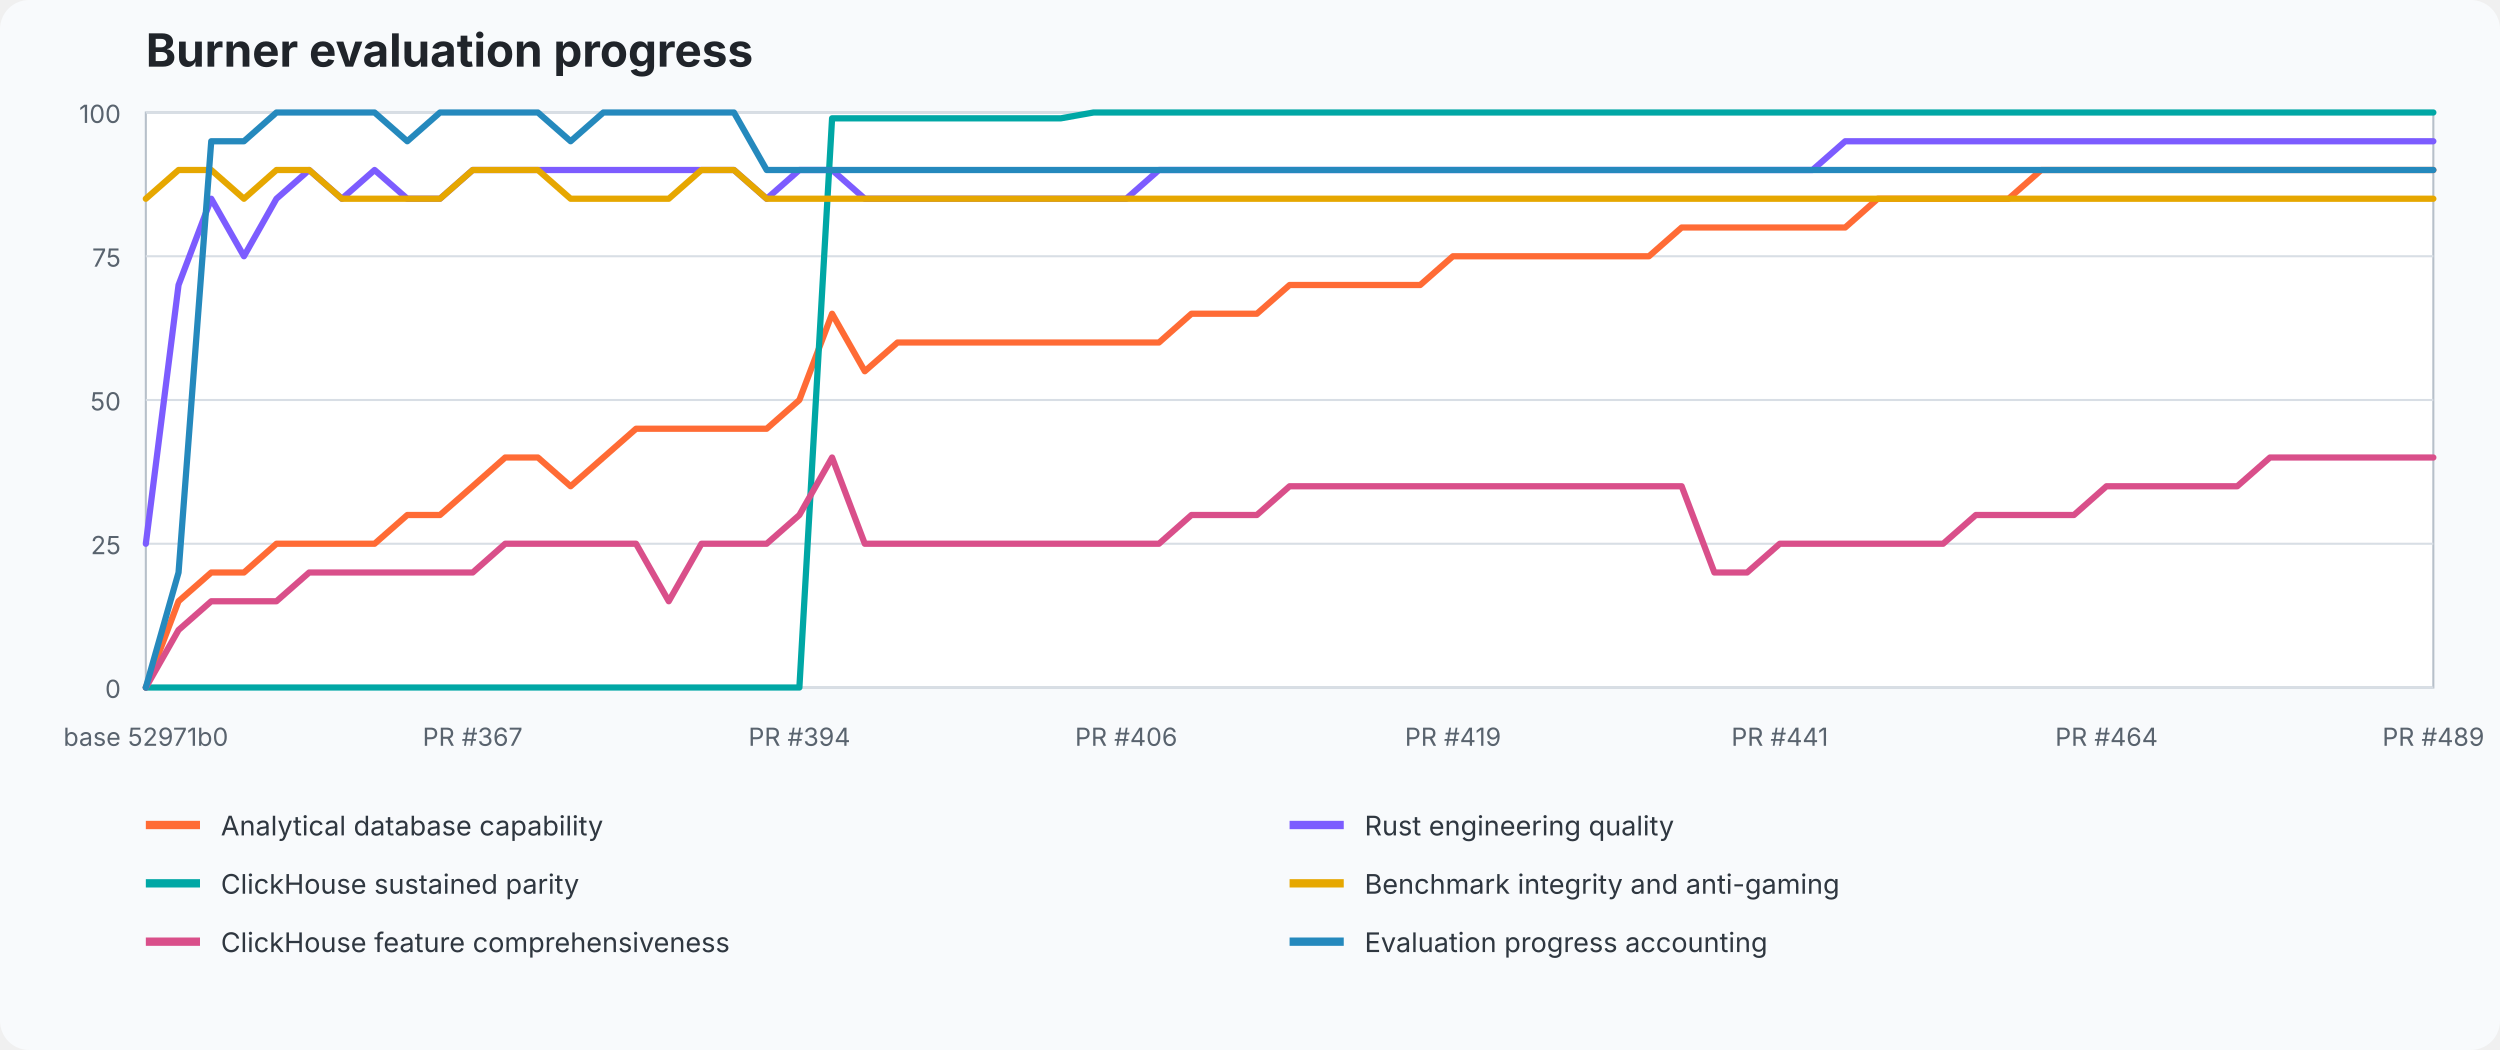
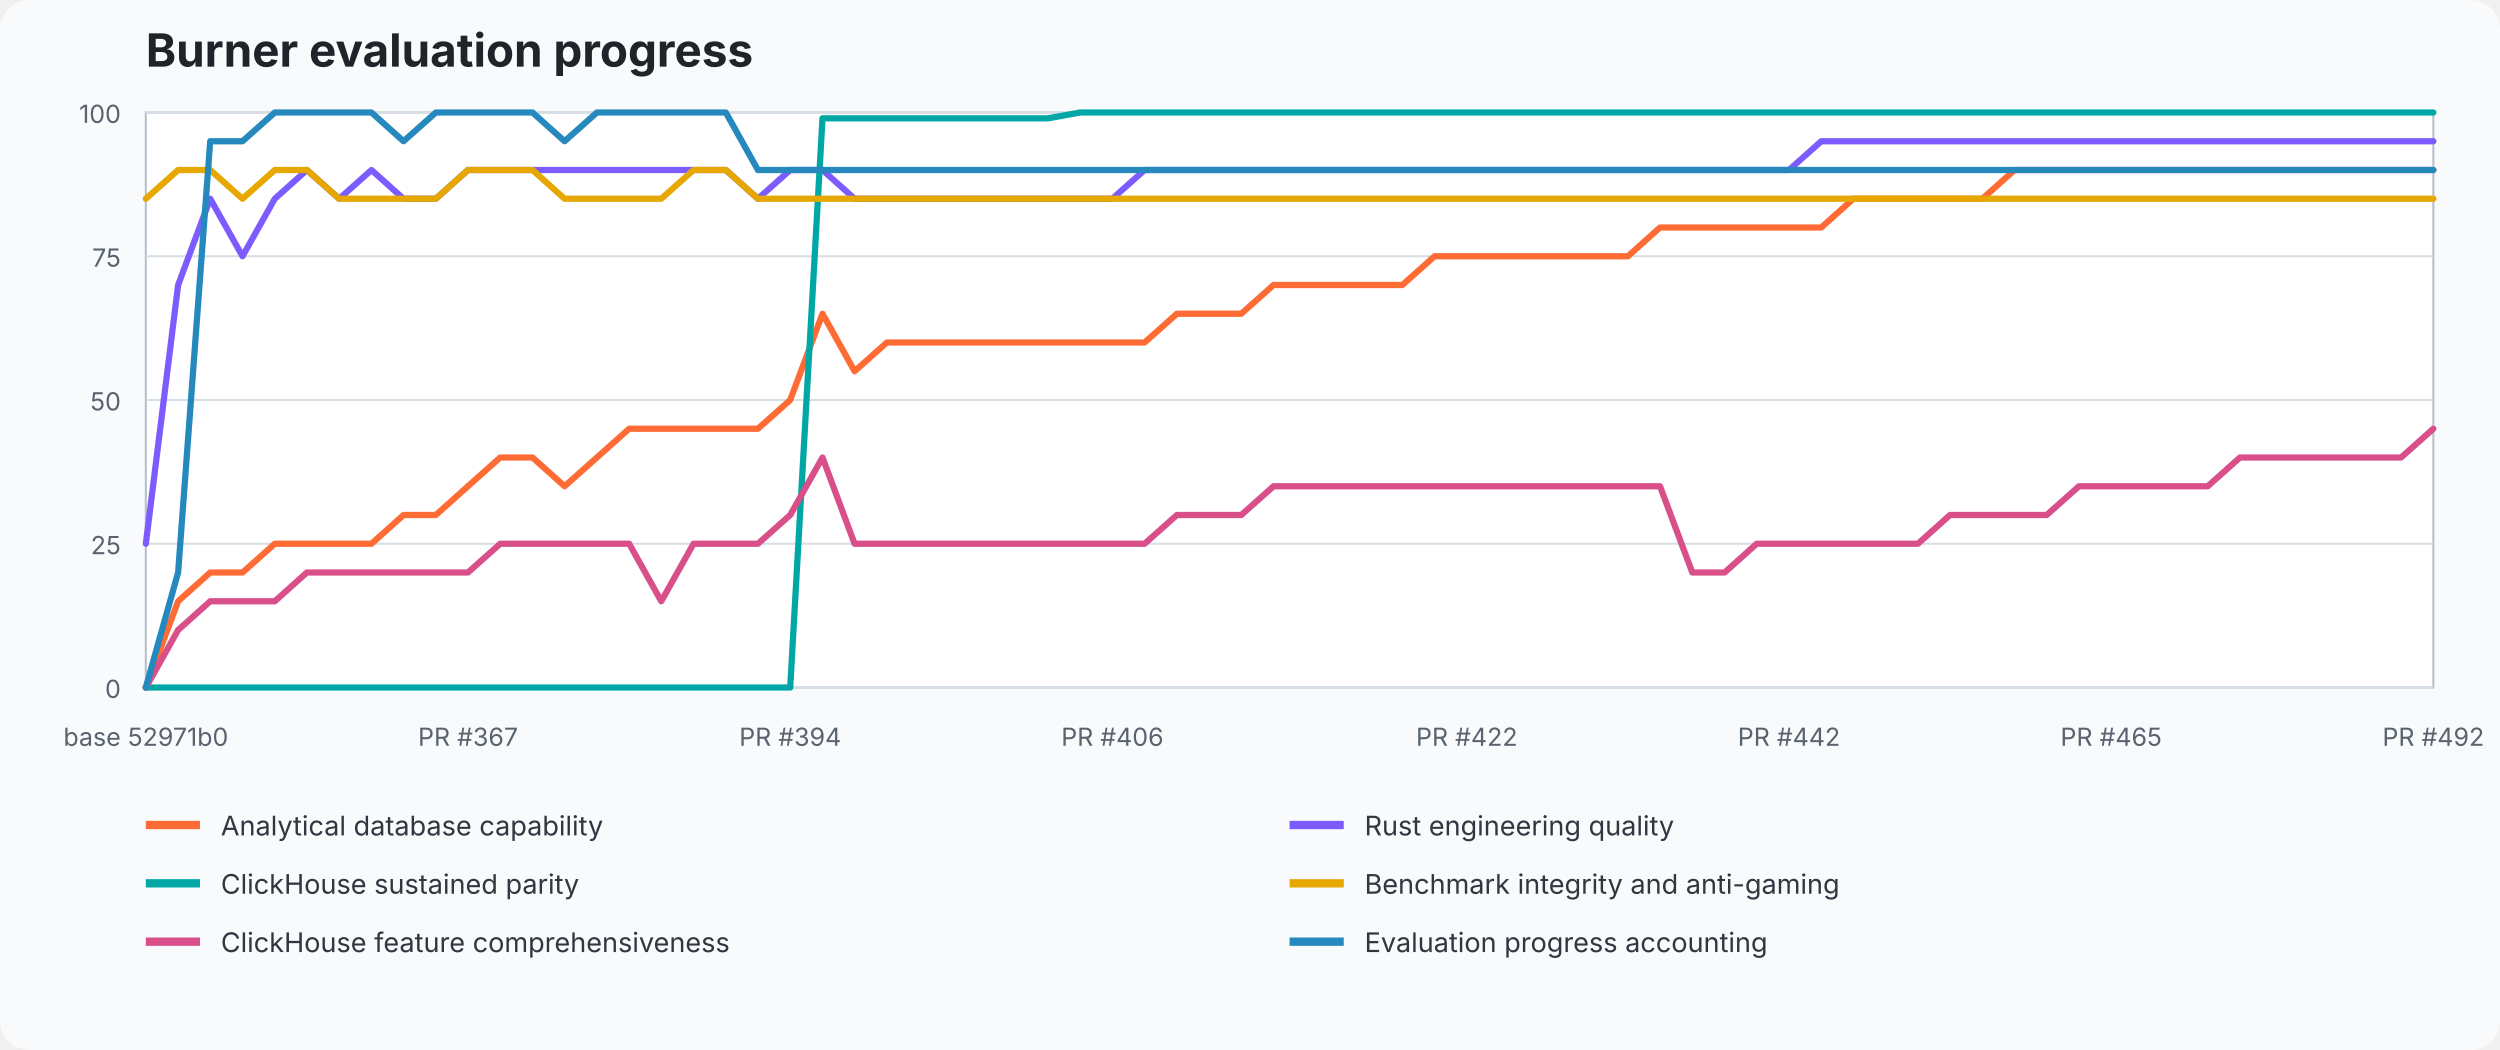
<svg xmlns="http://www.w3.org/2000/svg" width="1200" height="504" viewBox="0 0 1200 504" role="img" aria-labelledby="title desc">
  <style>text{font-family:ui-sans-serif,system-ui,-apple-system,BlinkMacSystemFont,"Segoe UI",sans-serif}.title{font-size:22px;font-weight:700;fill:#20242a}.axis{font-size:12px;fill:#59636e}.legend{font-size:13px;fill:#2f3740}.grid{stroke:#d8dee5;stroke-width:1}.plot{fill:#fff;stroke:#b7c0ca}</style>
  <rect width="100%" height="100%" fill="#f8fafc" rx="14" />
  <text x="70" y="32" class="title">Burner evaluation progress</text>
  <rect x="70" y="54" width="1098" height="276" class="plot" />
  <line x1="70" y1="330" x2="1168" y2="330" class="grid" />
  <text x="58" y="335" text-anchor="end" class="axis">0</text>
  <line x1="70" y1="261" x2="1168" y2="261" class="grid" />
  <text x="58" y="266" text-anchor="end" class="axis">25</text>
  <line x1="70" y1="192" x2="1168" y2="192" class="grid" />
  <text x="58" y="197" text-anchor="end" class="axis">50</text>
  <line x1="70" y1="123" x2="1168" y2="123" class="grid" />
  <text x="58" y="128" text-anchor="end" class="axis">75</text>
  <line x1="70" y1="54" x2="1168" y2="54" class="grid" />
  <text x="58" y="59" text-anchor="end" class="axis">100</text>
-   <polyline points="70.0,330.0 85.7,288.6 101.4,274.8 117.1,274.8 132.7,261.0 148.4,261.0 164.1,261.0 179.8,261.0 195.5,247.2 211.2,247.2 226.9,233.4 242.5,219.6 258.2,219.6 273.9,233.4 289.6,219.6 305.3,205.8 321.0,205.8 336.7,205.8 352.3,205.8 368.0,205.8 383.7,192.0 399.4,150.6 415.1,178.2 430.8,164.4 446.5,164.4 462.1,164.4 477.8,164.4 493.5,164.4 509.2,164.4 524.9,164.4 540.6,164.4 556.3,164.4 571.9,150.6 587.6,150.6 603.3,150.6 619.0,136.8 634.7,136.8 650.4,136.8 666.1,136.8 681.7,136.8 697.4,123.0 713.1,123.0 728.8,123.0 744.5,123.0 760.2,123.0 775.9,123.0 791.5,123.0 807.2,109.2 822.9,109.2 838.6,109.2 854.3,109.2 870.0,109.2 885.7,109.2 901.3,95.4 917.0,95.4 932.7,95.4 948.4,95.4 964.1,95.4 979.8,81.6 995.5,81.6 1011.1,81.6 1026.8,81.6 1042.5,81.6 1058.2,81.6 1073.9,81.6 1089.6,81.6 1105.3,81.6 1120.9,81.6 1136.6,81.6 1152.3,81.6 1168.0,81.6" fill="none" stroke="#ff6b35" stroke-width="3" stroke-linejoin="round" stroke-linecap="round" />
-   <polyline points="70.0,261.0 85.7,136.8 101.4,95.4 117.1,123.0 132.7,95.4 148.4,81.6 164.1,95.4 179.8,81.6 195.5,95.4 211.2,95.4 226.9,81.6 242.5,81.6 258.2,81.6 273.9,81.6 289.6,81.6 305.3,81.6 321.0,81.6 336.7,81.6 352.3,81.6 368.0,95.4 383.7,81.6 399.4,81.6 415.1,95.4 430.8,95.4 446.5,95.4 462.1,95.4 477.8,95.4 493.5,95.4 509.2,95.4 524.9,95.4 540.6,95.4 556.3,81.6 571.9,81.6 587.6,81.6 603.3,81.6 619.0,81.6 634.7,81.6 650.4,81.6 666.1,81.6 681.7,81.6 697.4,81.6 713.1,81.6 728.8,81.6 744.5,81.6 760.2,81.6 775.9,81.6 791.5,81.6 807.2,81.6 822.9,81.6 838.6,81.6 854.3,81.6 870.0,81.6 885.7,67.8 901.3,67.8 917.0,67.8 932.7,67.8 948.4,67.8 964.1,67.8 979.8,67.8 995.5,67.8 1011.1,67.8 1026.8,67.8 1042.5,67.8 1058.2,67.8 1073.9,67.8 1089.6,67.8 1105.3,67.8 1120.9,67.8 1136.6,67.8 1152.3,67.8 1168.0,67.8" fill="none" stroke="#7c5cff" stroke-width="3" stroke-linejoin="round" stroke-linecap="round" />
-   <polyline points="70.0,330.0 85.7,330.0 101.4,330.0 117.1,330.0 132.7,330.0 148.4,330.0 164.1,330.0 179.8,330.0 195.5,330.0 211.2,330.0 226.9,330.0 242.5,330.0 258.2,330.0 273.9,330.0 289.6,330.0 305.3,330.0 321.0,330.0 336.7,330.0 352.3,330.0 368.0,330.0 383.7,330.0 399.4,56.8 415.1,56.8 430.8,56.8 446.5,56.8 462.1,56.8 477.8,56.8 493.5,56.8 509.2,56.8 524.9,54.0 540.6,54.0 556.3,54.0 571.9,54.0 587.6,54.0 603.3,54.0 619.0,54.0 634.7,54.0 650.4,54.0 666.1,54.0 681.7,54.0 697.4,54.0 713.1,54.0 728.8,54.0 744.5,54.0 760.2,54.0 775.9,54.0 791.5,54.0 807.2,54.0 822.9,54.0 838.6,54.0 854.3,54.0 870.0,54.0 885.7,54.0 901.3,54.0 917.0,54.0 932.7,54.0 948.4,54.0 964.1,54.0 979.8,54.0 995.5,54.0 1011.1,54.0 1026.8,54.0 1042.5,54.0 1058.2,54.0 1073.9,54.0 1089.6,54.0 1105.3,54.0 1120.9,54.0 1136.6,54.0 1152.3,54.0 1168.0,54.0" fill="none" stroke="#00a7a5" stroke-width="3" stroke-linejoin="round" stroke-linecap="round" />
-   <polyline points="70.0,95.4 85.7,81.6 101.4,81.6 117.1,95.4 132.7,81.6 148.4,81.6 164.1,95.4 179.8,95.4 195.5,95.4 211.2,95.4 226.9,81.6 242.5,81.6 258.2,81.6 273.9,95.4 289.6,95.4 305.3,95.4 321.0,95.4 336.7,81.6 352.3,81.6 368.0,95.4 383.7,95.4 399.4,95.4 415.1,95.4 430.8,95.4 446.5,95.4 462.1,95.4 477.8,95.4 493.5,95.4 509.2,95.4 524.9,95.4 540.6,95.4 556.3,95.4 571.9,95.4 587.6,95.4 603.3,95.4 619.0,95.4 634.7,95.4 650.4,95.4 666.1,95.4 681.7,95.4 697.4,95.4 713.1,95.4 728.8,95.4 744.5,95.4 760.2,95.4 775.9,95.4 791.5,95.4 807.2,95.4 822.9,95.4 838.6,95.4 854.3,95.4 870.0,95.4 885.7,95.4 901.3,95.4 917.0,95.4 932.7,95.4 948.4,95.4 964.1,95.4 979.8,95.4 995.5,95.4 1011.1,95.4 1026.8,95.4 1042.5,95.4 1058.2,95.4 1073.9,95.4 1089.6,95.4 1105.3,95.4 1120.9,95.4 1136.6,95.4 1152.3,95.4 1168.0,95.4" fill="none" stroke="#e6a700" stroke-width="3" stroke-linejoin="round" stroke-linecap="round" />
-   <polyline points="70.0,330.0 85.7,302.4 101.4,288.6 117.1,288.6 132.7,288.6 148.4,274.8 164.1,274.8 179.8,274.8 195.5,274.8 211.2,274.8 226.9,274.8 242.5,261.0 258.2,261.0 273.9,261.0 289.6,261.0 305.3,261.0 321.0,288.6 336.7,261.0 352.3,261.0 368.0,261.0 383.7,247.2 399.4,219.6 415.1,261.0 430.8,261.0 446.5,261.0 462.1,261.0 477.8,261.0 493.5,261.0 509.2,261.0 524.9,261.0 540.6,261.0 556.3,261.0 571.9,247.2 587.6,247.2 603.3,247.2 619.0,233.4 634.7,233.4 650.4,233.4 666.1,233.4 681.7,233.4 697.4,233.4 713.1,233.4 728.8,233.4 744.5,233.4 760.2,233.4 775.9,233.4 791.5,233.4 807.2,233.4 822.9,274.8 838.6,274.8 854.3,261.0 870.0,261.0 885.7,261.0 901.3,261.0 917.0,261.0 932.7,261.0 948.4,247.2 964.1,247.2 979.8,247.2 995.5,247.2 1011.1,233.4 1026.8,233.4 1042.5,233.4 1058.2,233.4 1073.9,233.4 1089.6,219.6 1105.3,219.6 1120.9,219.6 1136.6,219.6 1152.3,219.6 1168.0,219.6" fill="none" stroke="#d94f8a" stroke-width="3" stroke-linejoin="round" stroke-linecap="round" />
-   <polyline points="70.0,330.0 85.7,274.8 101.4,67.8 117.1,67.8 132.7,54.0 148.4,54.0 164.1,54.0 179.8,54.0 195.5,67.8 211.2,54.0 226.9,54.0 242.5,54.0 258.2,54.0 273.9,67.8 289.6,54.0 305.3,54.0 321.0,54.0 336.7,54.0 352.3,54.0 368.0,81.6 383.7,81.6 399.4,81.6 415.1,81.6 430.8,81.6 446.5,81.6 462.1,81.6 477.8,81.6 493.5,81.6 509.2,81.6 524.9,81.6 540.6,81.6 556.3,81.6 571.9,81.6 587.6,81.6 603.3,81.6 619.0,81.6 634.7,81.6 650.4,81.6 666.1,81.6 681.7,81.6 697.4,81.6 713.1,81.6 728.8,81.6 744.5,81.6 760.2,81.6 775.9,81.6 791.5,81.6 807.2,81.6 822.9,81.6 838.6,81.6 854.3,81.6 870.0,81.6 885.7,81.6 901.3,81.6 917.0,81.6 932.7,81.6 948.4,81.6 964.1,81.6 979.8,81.6 995.5,81.6 1011.1,81.6 1026.8,81.6 1042.5,81.6 1058.2,81.6 1073.9,81.6 1089.6,81.6 1105.3,81.6 1120.9,81.6 1136.6,81.6 1152.3,81.6 1168.0,81.6" fill="none" stroke="#2589bd" stroke-width="3" stroke-linejoin="round" stroke-linecap="round" />
+   <polyline points="70.0,330.0 85.5,288.6 100.9,274.8 116.4,274.8 131.9,261.0 147.3,261.0 162.8,261.0 178.3,261.0 193.7,247.2 209.2,247.2 224.6,233.4 240.1,219.6 255.6,219.6 271.0,233.4 286.5,219.6 302.0,205.8 317.4,205.8 332.9,205.8 348.4,205.8 363.8,205.8 379.3,192.0 394.8,150.6 410.2,178.2 425.7,164.4 441.2,164.4 456.6,164.4 472.1,164.4 487.5,164.4 503.0,164.4 518.5,164.4 533.9,164.4 549.4,164.4 564.9,150.6 580.3,150.6 595.8,150.6 611.3,136.8 626.7,136.8 642.2,136.8 657.7,136.8 673.1,136.8 688.6,123.0 704.1,123.0 719.5,123.0 735.0,123.0 750.5,123.0 765.9,123.0 781.4,123.0 796.8,109.2 812.3,109.2 827.8,109.2 843.2,109.2 858.7,109.2 874.2,109.2 889.6,95.4 905.1,95.4 920.6,95.4 936.0,95.4 951.5,95.4 967.0,81.6 982.4,81.6 997.9,81.6 1013.4,81.6 1028.8,81.6 1044.3,81.6 1059.7,81.6 1075.2,81.6 1090.7,81.6 1106.1,81.6 1121.6,81.6 1137.1,81.6 1152.5,81.6 1168.0,81.6" fill="none" stroke="#ff6b35" stroke-width="3" stroke-linejoin="round" stroke-linecap="round" />
+   <polyline points="70.0,261.0 85.5,136.8 100.9,95.4 116.4,123.0 131.9,95.4 147.3,81.6 162.8,95.4 178.3,81.6 193.7,95.4 209.2,95.4 224.6,81.6 240.1,81.6 255.6,81.6 271.0,81.6 286.5,81.6 302.0,81.6 317.4,81.6 332.9,81.6 348.4,81.6 363.8,95.4 379.3,81.6 394.8,81.6 410.2,95.4 425.7,95.4 441.2,95.4 456.6,95.4 472.1,95.4 487.5,95.4 503.0,95.4 518.5,95.4 533.9,95.4 549.4,81.6 564.9,81.6 580.3,81.6 595.8,81.6 611.3,81.6 626.7,81.6 642.2,81.6 657.7,81.6 673.1,81.6 688.6,81.6 704.1,81.6 719.5,81.6 735.0,81.6 750.5,81.6 765.9,81.6 781.4,81.6 796.8,81.6 812.3,81.6 827.8,81.6 843.2,81.6 858.7,81.6 874.2,67.8 889.6,67.8 905.1,67.8 920.6,67.8 936.0,67.8 951.5,67.8 967.0,67.8 982.4,67.8 997.9,67.8 1013.4,67.8 1028.8,67.8 1044.3,67.8 1059.7,67.8 1075.2,67.8 1090.7,67.8 1106.1,67.8 1121.6,67.8 1137.1,67.8 1152.5,67.8 1168.0,67.8" fill="none" stroke="#7c5cff" stroke-width="3" stroke-linejoin="round" stroke-linecap="round" />
+   <polyline points="70.0,330.0 85.5,330.0 100.9,330.0 116.4,330.0 131.9,330.0 147.3,330.0 162.8,330.0 178.3,330.0 193.7,330.0 209.2,330.0 224.6,330.0 240.1,330.0 255.6,330.0 271.0,330.0 286.5,330.0 302.0,330.0 317.4,330.0 332.9,330.0 348.4,330.0 363.8,330.0 379.3,330.0 394.8,56.8 410.2,56.8 425.7,56.8 441.2,56.8 456.6,56.8 472.1,56.8 487.5,56.8 503.0,56.8 518.5,54.0 533.9,54.0 549.4,54.0 564.9,54.0 580.3,54.0 595.8,54.0 611.3,54.0 626.7,54.0 642.2,54.0 657.7,54.0 673.1,54.0 688.6,54.0 704.1,54.0 719.5,54.0 735.0,54.0 750.5,54.0 765.9,54.0 781.4,54.0 796.8,54.0 812.3,54.0 827.8,54.0 843.2,54.0 858.7,54.0 874.2,54.0 889.6,54.0 905.1,54.0 920.6,54.0 936.0,54.0 951.5,54.0 967.0,54.0 982.4,54.0 997.9,54.0 1013.4,54.0 1028.8,54.0 1044.3,54.0 1059.7,54.0 1075.2,54.0 1090.7,54.0 1106.1,54.0 1121.6,54.0 1137.1,54.0 1152.5,54.0 1168.0,54.0" fill="none" stroke="#00a7a5" stroke-width="3" stroke-linejoin="round" stroke-linecap="round" />
+   <polyline points="70.0,95.4 85.5,81.6 100.9,81.6 116.4,95.4 131.9,81.6 147.3,81.6 162.8,95.4 178.3,95.4 193.7,95.4 209.2,95.4 224.6,81.6 240.1,81.6 255.6,81.6 271.0,95.4 286.5,95.4 302.0,95.4 317.4,95.4 332.9,81.6 348.4,81.6 363.8,95.4 379.3,95.4 394.8,95.4 410.2,95.4 425.7,95.4 441.2,95.4 456.6,95.4 472.1,95.4 487.5,95.4 503.0,95.4 518.5,95.4 533.9,95.4 549.4,95.4 564.9,95.4 580.3,95.4 595.8,95.4 611.3,95.4 626.7,95.4 642.2,95.4 657.7,95.4 673.1,95.4 688.6,95.4 704.1,95.4 719.5,95.4 735.0,95.4 750.5,95.4 765.9,95.4 781.4,95.4 796.8,95.4 812.3,95.4 827.8,95.4 843.2,95.4 858.7,95.4 874.2,95.4 889.6,95.4 905.1,95.4 920.6,95.4 936.0,95.4 951.5,95.4 967.0,95.4 982.4,95.4 997.9,95.4 1013.4,95.4 1028.8,95.4 1044.3,95.4 1059.7,95.4 1075.2,95.4 1090.7,95.4 1106.1,95.4 1121.6,95.4 1137.1,95.4 1152.5,95.4 1168.0,95.4" fill="none" stroke="#e6a700" stroke-width="3" stroke-linejoin="round" stroke-linecap="round" />
+   <polyline points="70.0,330.0 85.5,302.4 100.9,288.6 116.4,288.6 131.9,288.6 147.3,274.8 162.8,274.8 178.3,274.8 193.7,274.8 209.2,274.8 224.6,274.8 240.1,261.0 255.6,261.0 271.0,261.0 286.5,261.0 302.0,261.0 317.4,288.6 332.9,261.0 348.4,261.0 363.8,261.0 379.3,247.2 394.8,219.6 410.2,261.0 425.7,261.0 441.2,261.0 456.6,261.0 472.1,261.0 487.5,261.0 503.0,261.0 518.5,261.0 533.9,261.0 549.4,261.0 564.9,247.2 580.3,247.2 595.8,247.2 611.3,233.4 626.7,233.4 642.2,233.4 657.7,233.4 673.1,233.4 688.6,233.4 704.1,233.4 719.5,233.4 735.0,233.4 750.5,233.4 765.9,233.4 781.4,233.4 796.8,233.4 812.3,274.8 827.8,274.8 843.2,261.0 858.7,261.0 874.2,261.0 889.6,261.0 905.1,261.0 920.6,261.0 936.0,247.2 951.5,247.2 967.0,247.2 982.4,247.2 997.9,233.4 1013.4,233.4 1028.8,233.4 1044.3,233.4 1059.7,233.4 1075.2,219.6 1090.7,219.6 1106.1,219.6 1121.6,219.6 1137.1,219.6 1152.5,219.6 1168.0,205.8" fill="none" stroke="#d94f8a" stroke-width="3" stroke-linejoin="round" stroke-linecap="round" />
+   <polyline points="70.0,330.0 85.5,274.8 100.9,67.8 116.4,67.8 131.9,54.0 147.3,54.0 162.8,54.0 178.3,54.0 193.7,67.8 209.2,54.0 224.6,54.0 240.1,54.0 255.6,54.0 271.0,67.8 286.5,54.0 302.0,54.0 317.4,54.0 332.9,54.0 348.4,54.0 363.8,81.6 379.3,81.6 394.8,81.6 410.2,81.6 425.7,81.6 441.2,81.6 456.6,81.6 472.1,81.6 487.5,81.6 503.0,81.6 518.5,81.6 533.9,81.6 549.4,81.6 564.9,81.6 580.3,81.6 595.8,81.6 611.3,81.6 626.7,81.6 642.2,81.6 657.7,81.6 673.1,81.6 688.6,81.6 704.1,81.6 719.5,81.6 735.0,81.6 750.5,81.6 765.9,81.6 781.4,81.6 796.8,81.6 812.3,81.6 827.8,81.6 843.2,81.6 858.7,81.6 874.2,81.6 889.6,81.6 905.1,81.6 920.6,81.6 936.0,81.6 951.5,81.6 967.0,81.6 982.4,81.6 997.9,81.6 1013.4,81.6 1028.8,81.6 1044.3,81.6 1059.7,81.6 1075.2,81.6 1090.7,81.6 1106.1,81.6 1121.6,81.6 1137.1,81.6 1152.5,81.6 1168.0,81.6" fill="none" stroke="#2589bd" stroke-width="3" stroke-linejoin="round" stroke-linecap="round" />
  <text x="70" y="358" text-anchor="middle" class="axis">base 52971b0</text>
-   <text x="226.857" y="358" text-anchor="middle" class="axis">PR #367</text>
-   <text x="383.714" y="358" text-anchor="middle" class="axis">PR #394</text>
-   <text x="540.571" y="358" text-anchor="middle" class="axis">PR #406</text>
-   <text x="697.429" y="358" text-anchor="middle" class="axis">PR #419</text>
-   <text x="854.286" y="358" text-anchor="middle" class="axis">PR #441</text>
-   <text x="1011.143" y="358" text-anchor="middle" class="axis">PR #464</text>
-   <text x="1168" y="358" text-anchor="middle" class="axis">PR #489</text>
+   <text x="224.648" y="358" text-anchor="middle" class="axis">PR #367</text>
+   <text x="379.296" y="358" text-anchor="middle" class="axis">PR #394</text>
+   <text x="533.944" y="358" text-anchor="middle" class="axis">PR #406</text>
+   <text x="704.056" y="358" text-anchor="middle" class="axis">PR #422</text>
+   <text x="858.704" y="358" text-anchor="middle" class="axis">PR #442</text>
+   <text x="1013.352" y="358" text-anchor="middle" class="axis">PR #465</text>
+   <text x="1168" y="358" text-anchor="middle" class="axis">PR #492</text>
  <line x1="70" y1="396" x2="96" y2="396" stroke="#ff6b35" stroke-width="4" />
  <text x="106" y="401" class="legend">Analytical database capability</text>
  <line x1="619" y1="396" x2="645" y2="396" stroke="#7c5cff" stroke-width="4" />
  <text x="655" y="401" class="legend">Rust engineering quality</text>
  <line x1="70" y1="424" x2="96" y2="424" stroke="#00a7a5" stroke-width="4" />
  <text x="106" y="429" class="legend">ClickHouse sustained parity</text>
  <line x1="619" y1="424" x2="645" y2="424" stroke="#e6a700" stroke-width="4" />
  <text x="655" y="429" class="legend">Benchmark integrity and anti-gaming</text>
  <line x1="70" y1="452" x2="96" y2="452" stroke="#d94f8a" stroke-width="4" />
  <text x="106" y="457" class="legend">ClickHouse feature comprehensiveness</text>
  <line x1="619" y1="452" x2="645" y2="452" stroke="#2589bd" stroke-width="4" />
  <text x="655" y="457" class="legend">Evaluation progress accounting</text>
</svg>
